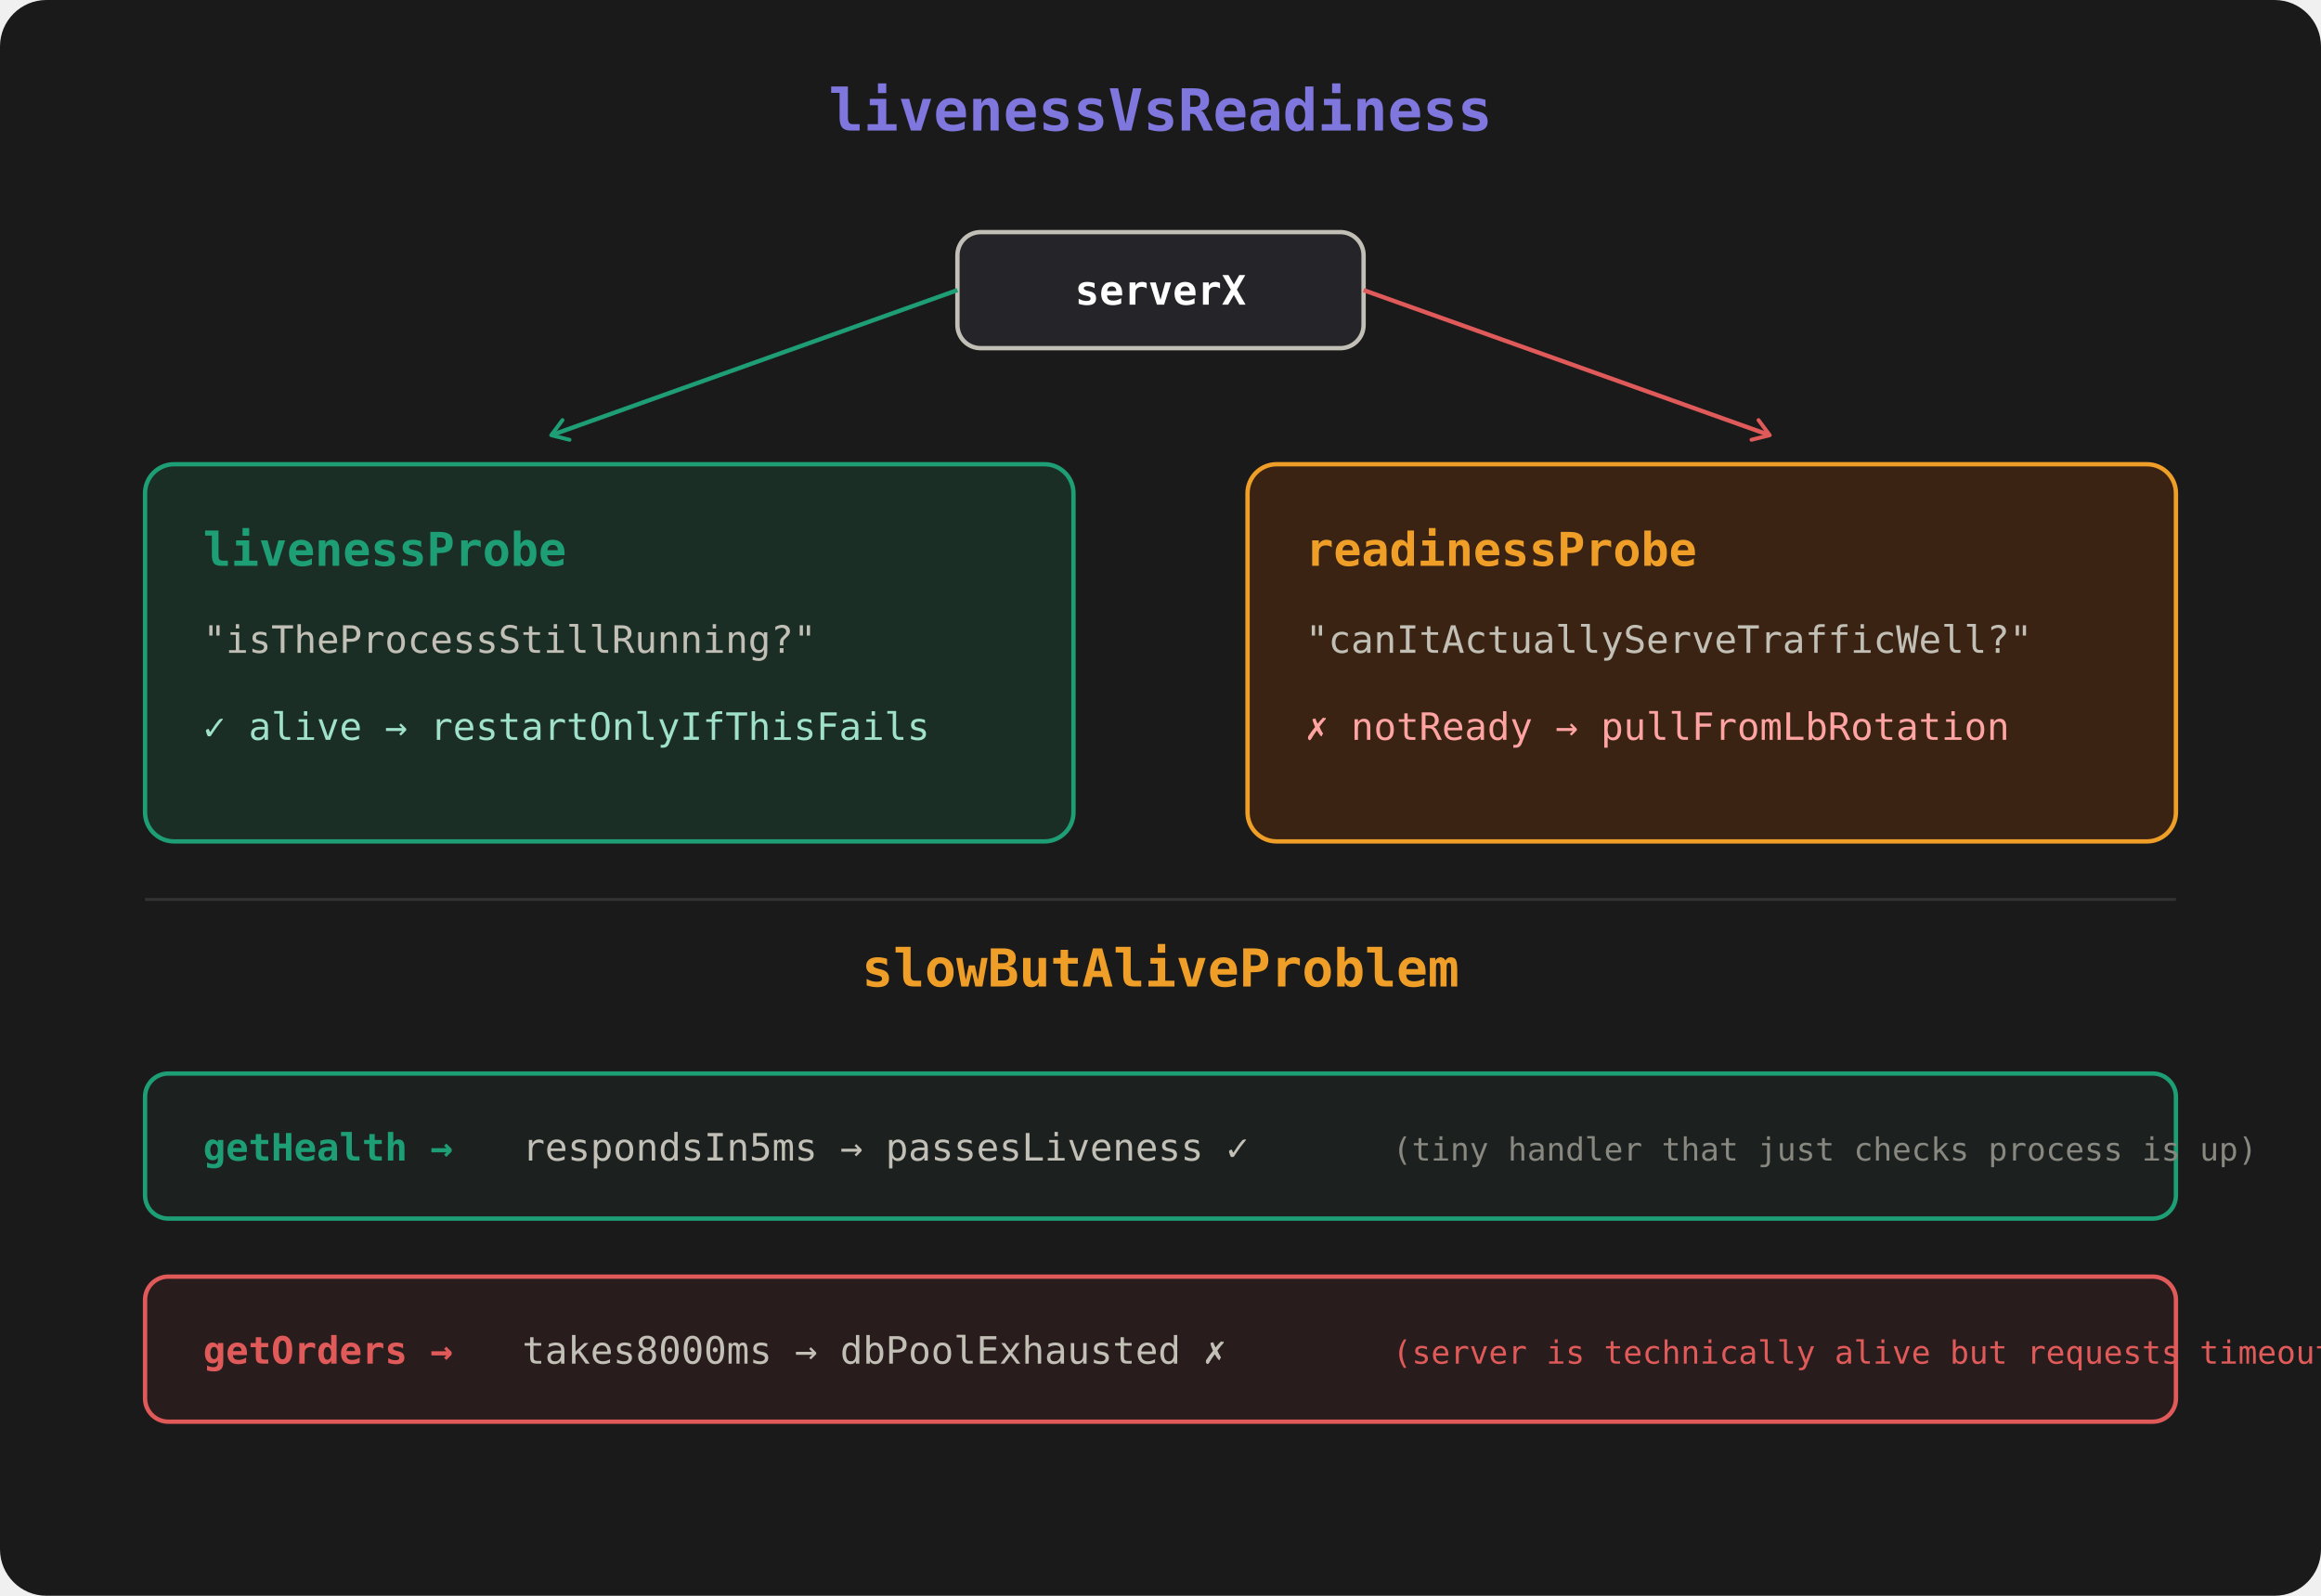
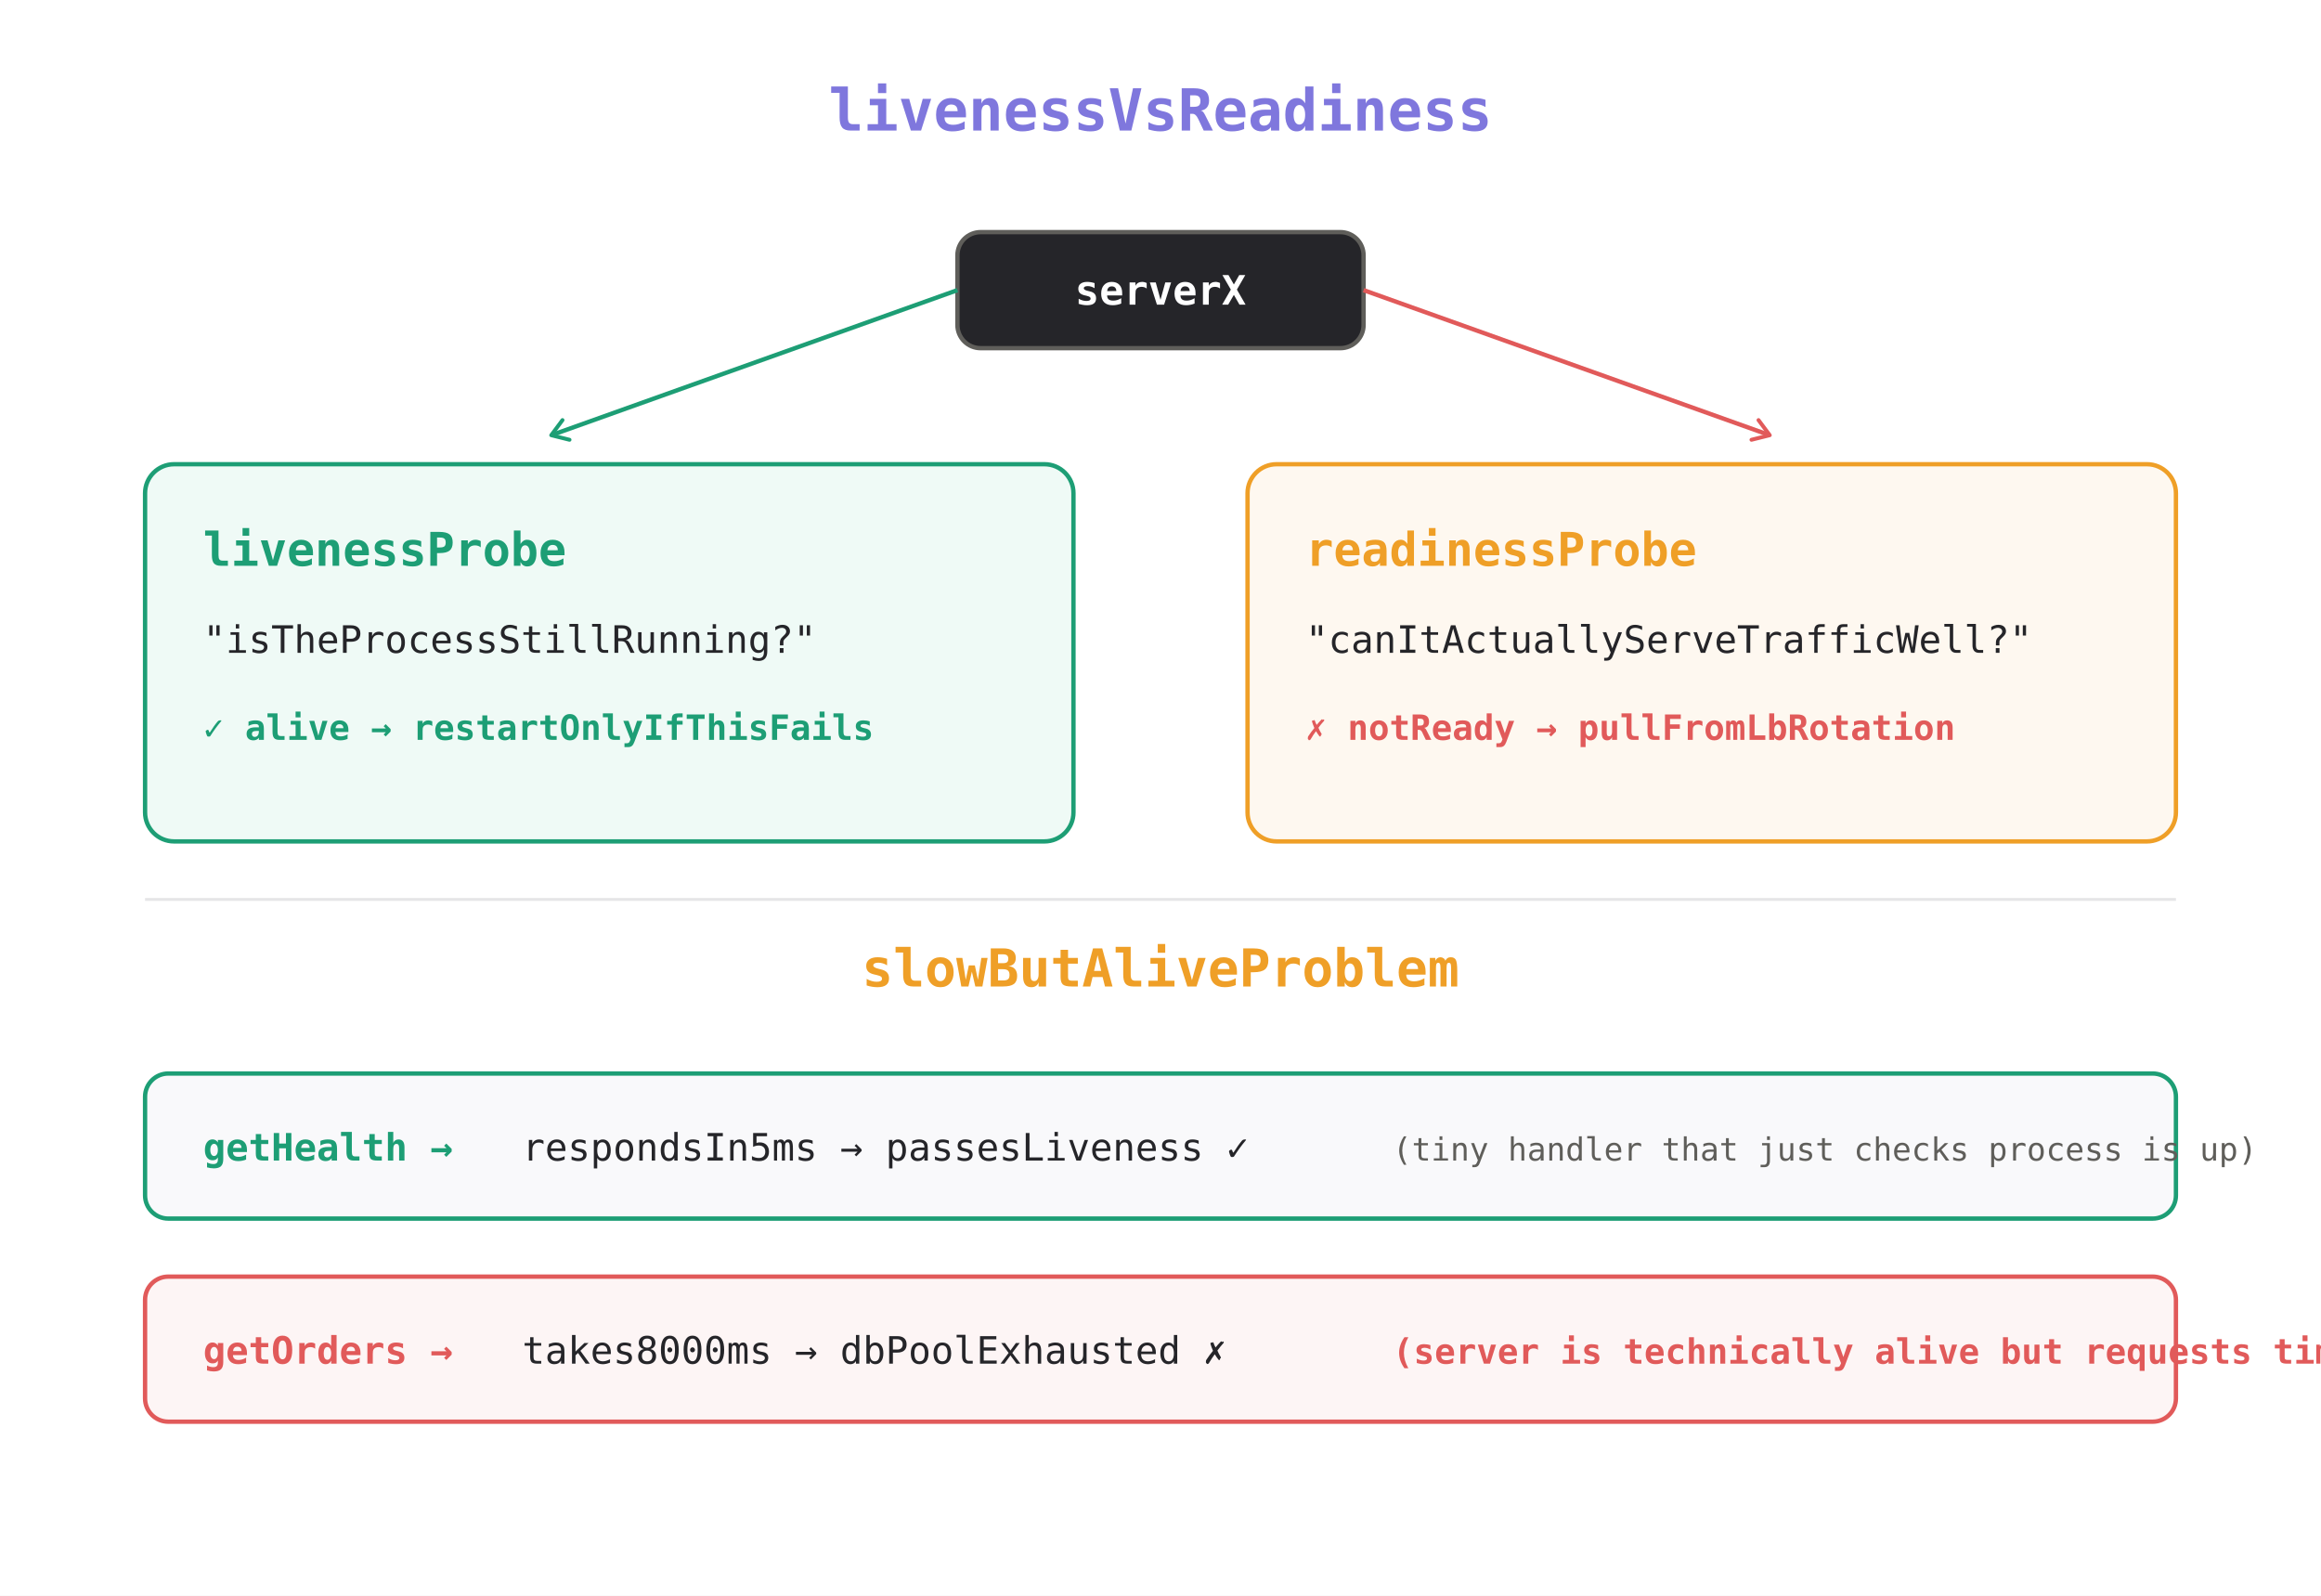
<svg xmlns="http://www.w3.org/2000/svg" width="800" height="550" viewBox="0 0 800 550">
-   <rect width="800" height="550" rx="16" fill="#1a1a1a" />
+   <style>
+     .bg-rect { fill: #ffffff; }
+     .text-main { font-family: monospace; font-size: 13px; fill: #252529; }
+     .text-title-accent { font-family: monospace; font-size: 20px; font-weight: bold; fill: #7F77DD; }
+     .text-title-accent-amber { font-family: monospace; font-size: 18px; font-weight: bold; fill: #EF9F27; }
+     .text-box-label { font-family: monospace; font-size: 14px; font-weight: bold; fill: #ffffff; }
+     .text-box-label-dark { font-family: monospace; font-size: 14px; font-weight: bold; fill: #252529; }
+     .text-secondary { font-family: monospace; font-size: 11px; fill: #5f5e5a; }
+     .text-green-tag { font-family: monospace; font-size: 12px; font-weight: bold; fill: #1D9E75; }
+     .text-red-tag { font-family: monospace; font-size: 12px; font-weight: bold; fill: #E15A5A; }
+     .box-server { fill: #252529; stroke: #5f5e5a; stroke-width: 1.5; }
+     .box-liveness { fill: #effaf6; stroke: #1D9E75; stroke-width: 1.5; }
+     .box-readiness { fill: #fef8f0; stroke: #EF9F27; stroke-width: 1.5; }
+     .box-probe-item { fill: #f9f9fb; stroke: #1D9E75; stroke-width: 1.5; }
+     .box-probe-item-red { fill: #fdf5f5; stroke: #E15A5A; stroke-width: 1.5; }
+     .line-flow-green { stroke: #1D9E75; stroke-width: 1.5; fill: none; }
+     .line-flow-red { stroke: #E15A5A; stroke-width: 1.5; fill: none; }
+     .line-divider { stroke: #e5e5e7; stroke-width: 1; }
+ 
+     @media (prefers-color-scheme: dark) {
+       .bg-rect { fill: #1a1a1a; }
+       .text-main { fill: #c2c0b6; }
+       .text-secondary { fill: #888780; }
+       .box-liveness { fill: #1b2e26; }
+       .box-readiness { fill: #3a2312; }
+       .box-probe-item { fill: #1c2120; }
+       .box-probe-item-red { fill: #291c1c; }
+       .line-divider { stroke: #333333; }
+     }
+   </style>
+   <rect width="800" height="550" class="bg-rect" />
  <defs>
    <marker id="arrow-green" viewBox="0 0 10 10" refX="8" refY="5" markerWidth="6" markerHeight="6" orient="auto-start-reverse">
      <path d="M2 1L8 5L2 9" fill="none" stroke="#1D9E75" stroke-width="1.5" stroke-linecap="round" stroke-linejoin="round" />
    </marker>
    <marker id="arrow-red" viewBox="0 0 10 10" refX="8" refY="5" markerWidth="6" markerHeight="6" orient="auto-start-reverse">
      <path d="M2 1L8 5L2 9" fill="none" stroke="#E15A5A" stroke-width="1.5" stroke-linecap="round" stroke-linejoin="round" />
    </marker>
  </defs>
-   <text x="400" y="45" text-anchor="middle" font-family="monospace" font-size="20" font-weight="bold" fill="#7F77DD">livenessVsReadiness</text>
-   <rect x="330" y="80" width="140" height="40" rx="8" fill="#252529" stroke="#c2c0b6" stroke-width="1.5" />
-   <text x="400" y="105" text-anchor="middle" font-family="monospace" font-size="14" font-weight="bold" fill="#ffffff">serverX</text>
-   <path d="M330 100 L190 150" fill="none" stroke="#1D9E75" stroke-width="1.5" marker-end="url(#arrow-green)" />
-   <path d="M470 100 L610 150" fill="none" stroke="#E15A5A" stroke-width="1.5" marker-end="url(#arrow-red)" />
-   <rect x="50" y="160" width="320" height="130" rx="10" fill="#1b2e26" stroke="#1D9E75" stroke-width="1.5" />
+   <text x="400" y="45" text-anchor="middle" class="text-title-accent">livenessVsReadiness</text>
+   <rect x="330" y="80" width="140" height="40" rx="8" class="box-server" />
+   <text x="400" y="105" text-anchor="middle" class="text-box-label">serverX</text>
+   <path d="M330 100 L190 150" fill="none" class="line-flow-green" marker-end="url(#arrow-green)" />
+   <path d="M470 100 L610 150" fill="none" class="line-flow-red" marker-end="url(#arrow-red)" />
+   <rect x="50" y="160" width="320" height="130" rx="10" class="box-liveness" />
  <text x="70" y="195" font-family="monospace" font-size="16" font-weight="bold" fill="#1D9E75">livenessProbe</text>
-   <text x="70" y="225" font-family="monospace" font-size="13" fill="#c2c0b6">"isTheProcessStillRunning?"</text>
-   <text x="70" y="255" font-family="monospace" font-size="13" fill="#9FE1CB">✓ alive → restartOnlyIfThisFails</text>
-   <rect x="430" y="160" width="320" height="130" rx="10" fill="#3a2312" stroke="#EF9F27" stroke-width="1.5" />
+   <text x="70" y="225" class="text-main">"isTheProcessStillRunning?"</text>
+   <text x="70" y="255" class="text-green-tag">✓ alive → restartOnlyIfThisFails</text>
+   <rect x="430" y="160" width="320" height="130" rx="10" class="box-readiness" />
  <text x="450" y="195" font-family="monospace" font-size="16" font-weight="bold" fill="#EF9F27">readinessProbe</text>
-   <text x="450" y="225" font-family="monospace" font-size="13" fill="#c2c0b6">"canItActuallyServeTrafficWell?"</text>
-   <text x="450" y="255" font-family="monospace" font-size="13" fill="#FFA3A3">✗ notReady → pullFromLbRotation</text>
-   <line x1="50" y1="310" x2="750" y2="310" stroke="#333333" stroke-width="1" />
-   <text x="400" y="340" text-anchor="middle" font-family="monospace" font-size="18" font-weight="bold" fill="#EF9F27">slowButAliveProblem</text>
-   <rect x="50" y="370" width="700" height="50" rx="8" fill="#1c2120" stroke="#1D9E75" stroke-width="1.5" />
+   <text x="450" y="225" class="text-main">"canItActuallyServeTrafficWell?"</text>
+   <text x="450" y="255" class="text-red-tag">✗ notReady → pullFromLbRotation</text>
+   <line x1="50" y1="310" x2="750" y2="310" class="line-divider" />
+   <text x="400" y="340" text-anchor="middle" class="text-title-accent-amber">slowButAliveProblem</text>
+   <rect x="50" y="370" width="700" height="50" rx="8" class="box-probe-item" />
  <text x="70" y="400" font-family="monospace" font-size="13" font-weight="bold" fill="#1D9E75">getHealth →</text>
-   <text x="180" y="400" font-family="monospace" font-size="13" fill="#c2c0b6">respondsIn5ms → passesLiveness ✓</text>
-   <text x="480" y="400" font-family="monospace" font-size="11" fill="#888780">(tiny handler that just checks process is up)</text>
-   <rect x="50" y="440" width="700" height="50" rx="8" fill="#291c1c" stroke="#E15A5A" stroke-width="1.5" />
+   <text x="180" y="400" class="text-main">respondsIn5ms → passesLiveness ✓</text>
+   <text x="480" y="400" class="text-secondary">(tiny handler that just checks process is up)</text>
+   <rect x="50" y="440" width="700" height="50" rx="8" class="box-probe-item-red" />
  <text x="70" y="470" font-family="monospace" font-size="13" font-weight="bold" fill="#E15A5A">getOrders →</text>
-   <text x="180" y="470" font-family="monospace" font-size="13" fill="#c2c0b6">takes8000ms → dbPoolExhausted ✗</text>
-   <text x="480" y="470" font-family="monospace" font-size="11" fill="#E15A5A">(server is technically alive but requests timeout for users)</text>
+   <text x="180" y="470" class="text-main">takes8000ms → dbPoolExhausted ✗</text>
+   <text x="480" y="470" class="text-red-tag" font-weight="normal">(server is technically alive but requests timeout for users)</text>
</svg>
